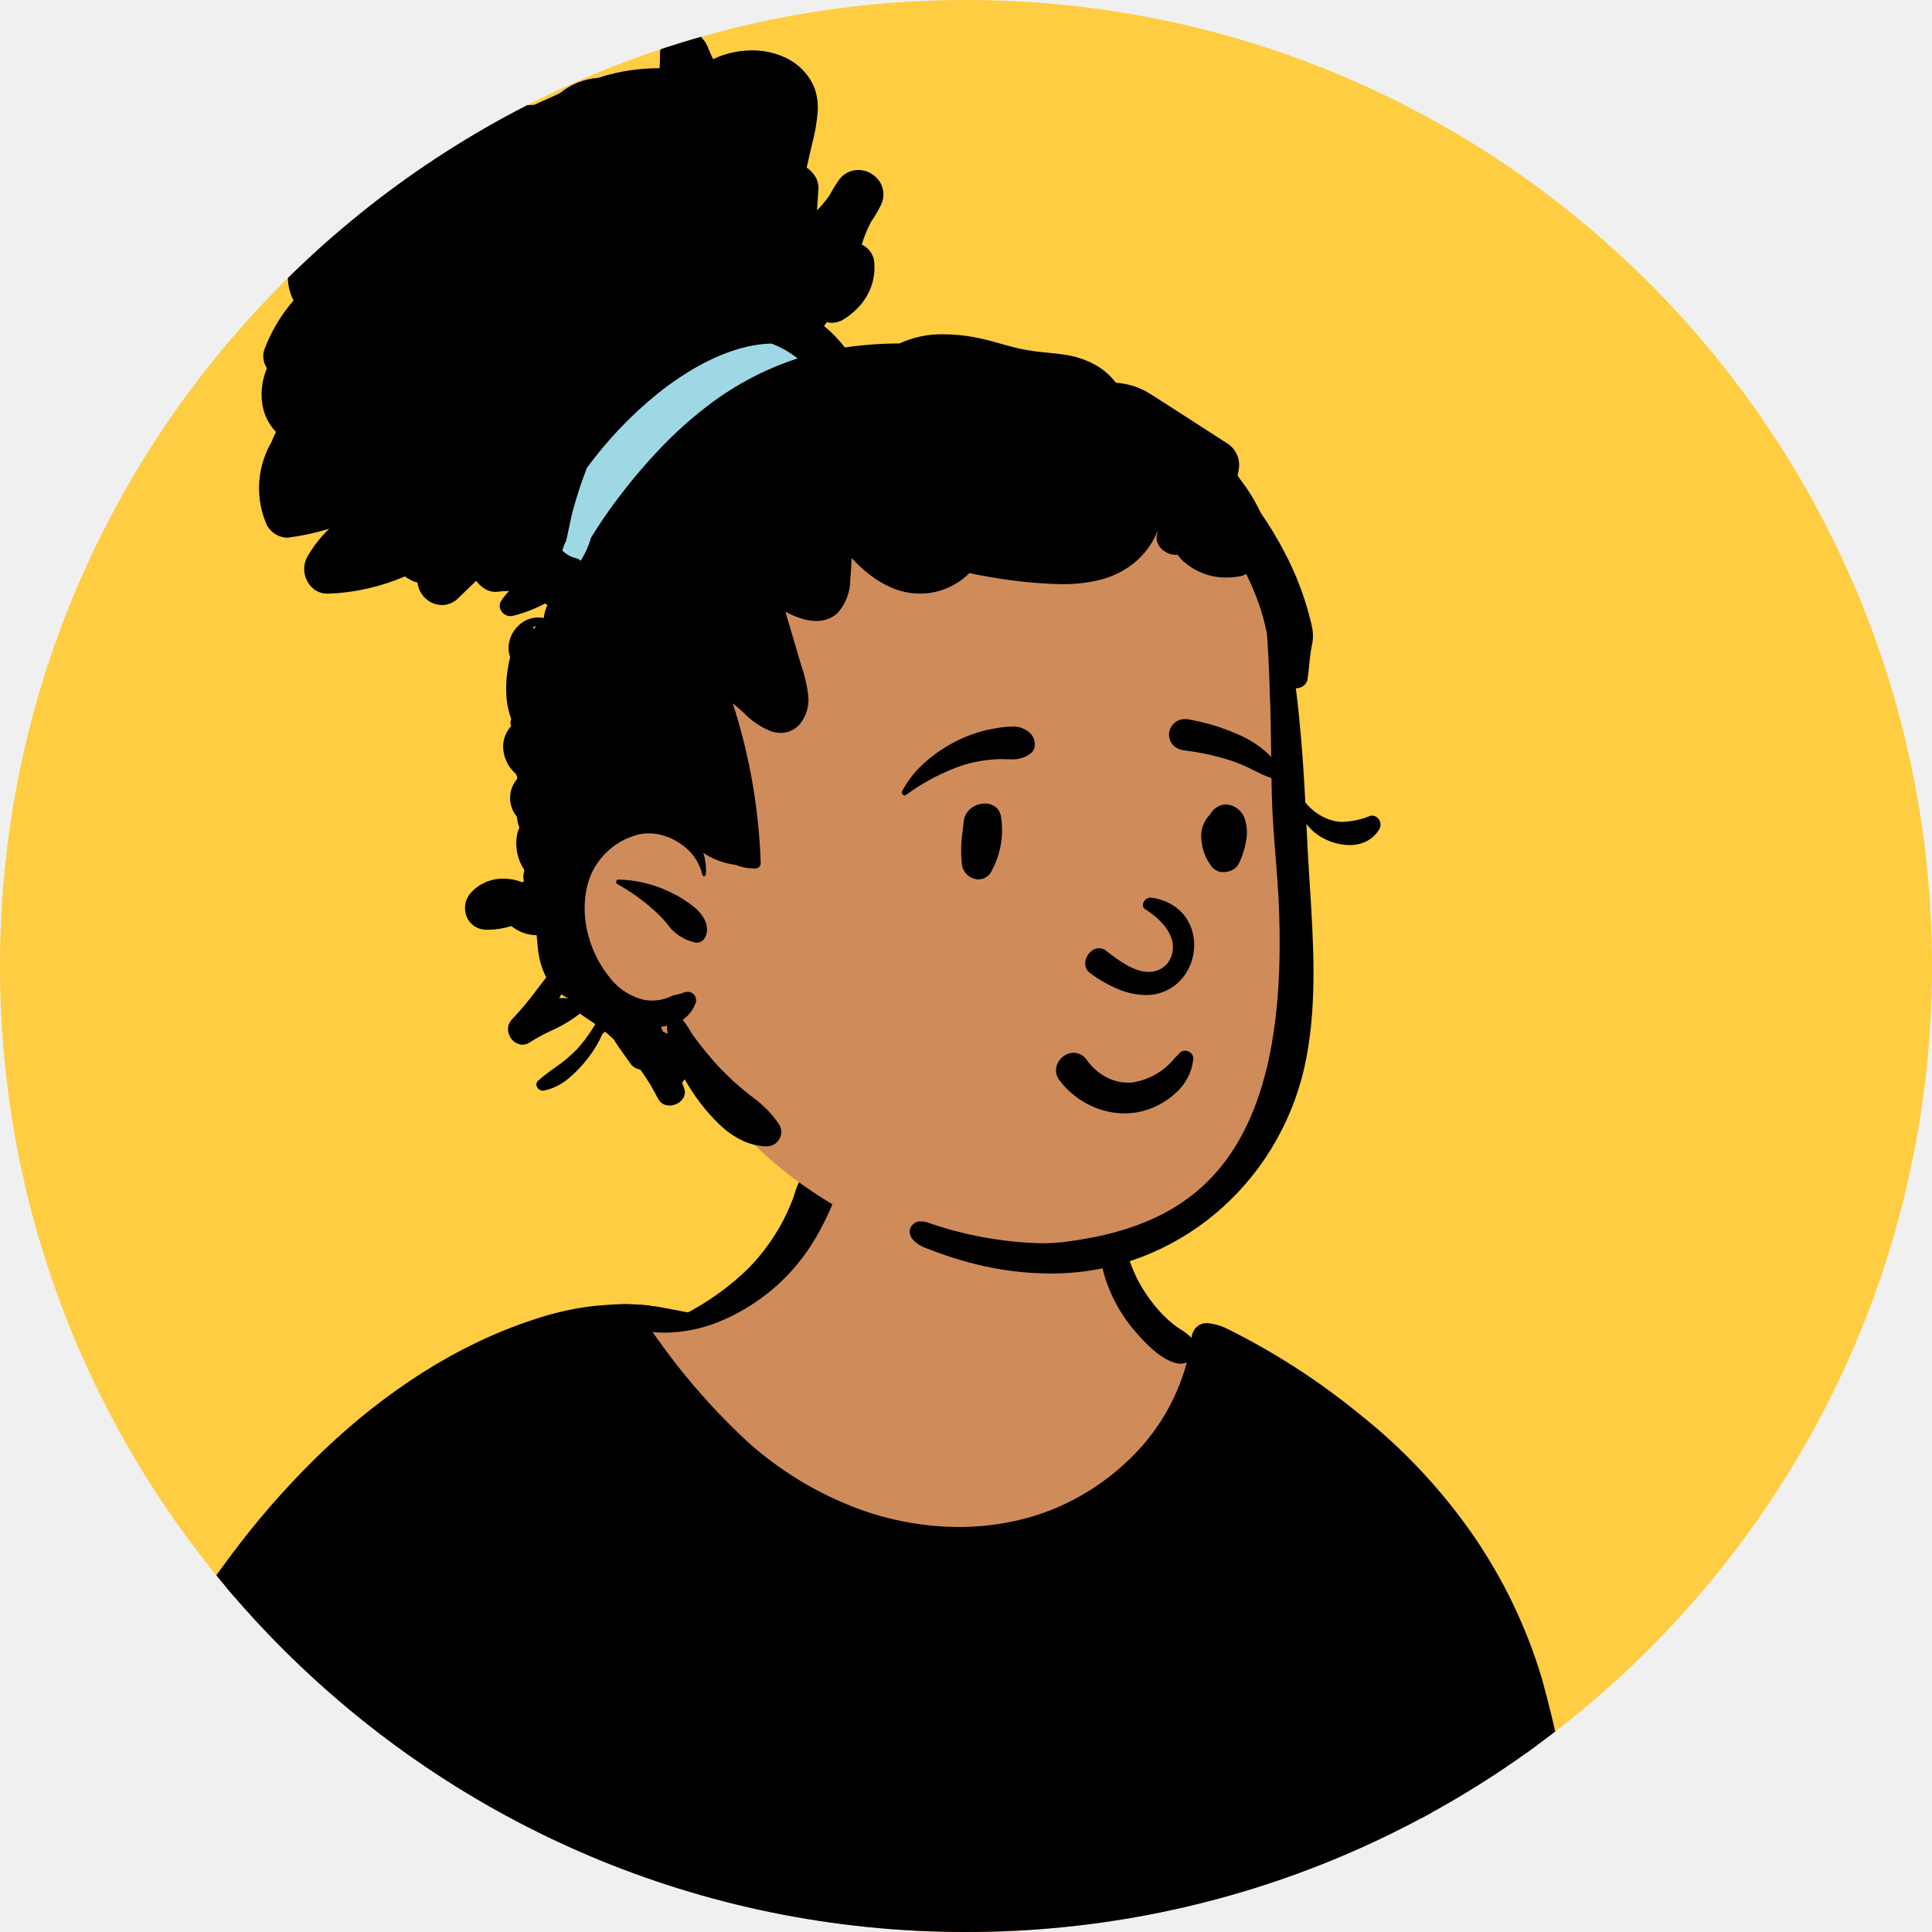
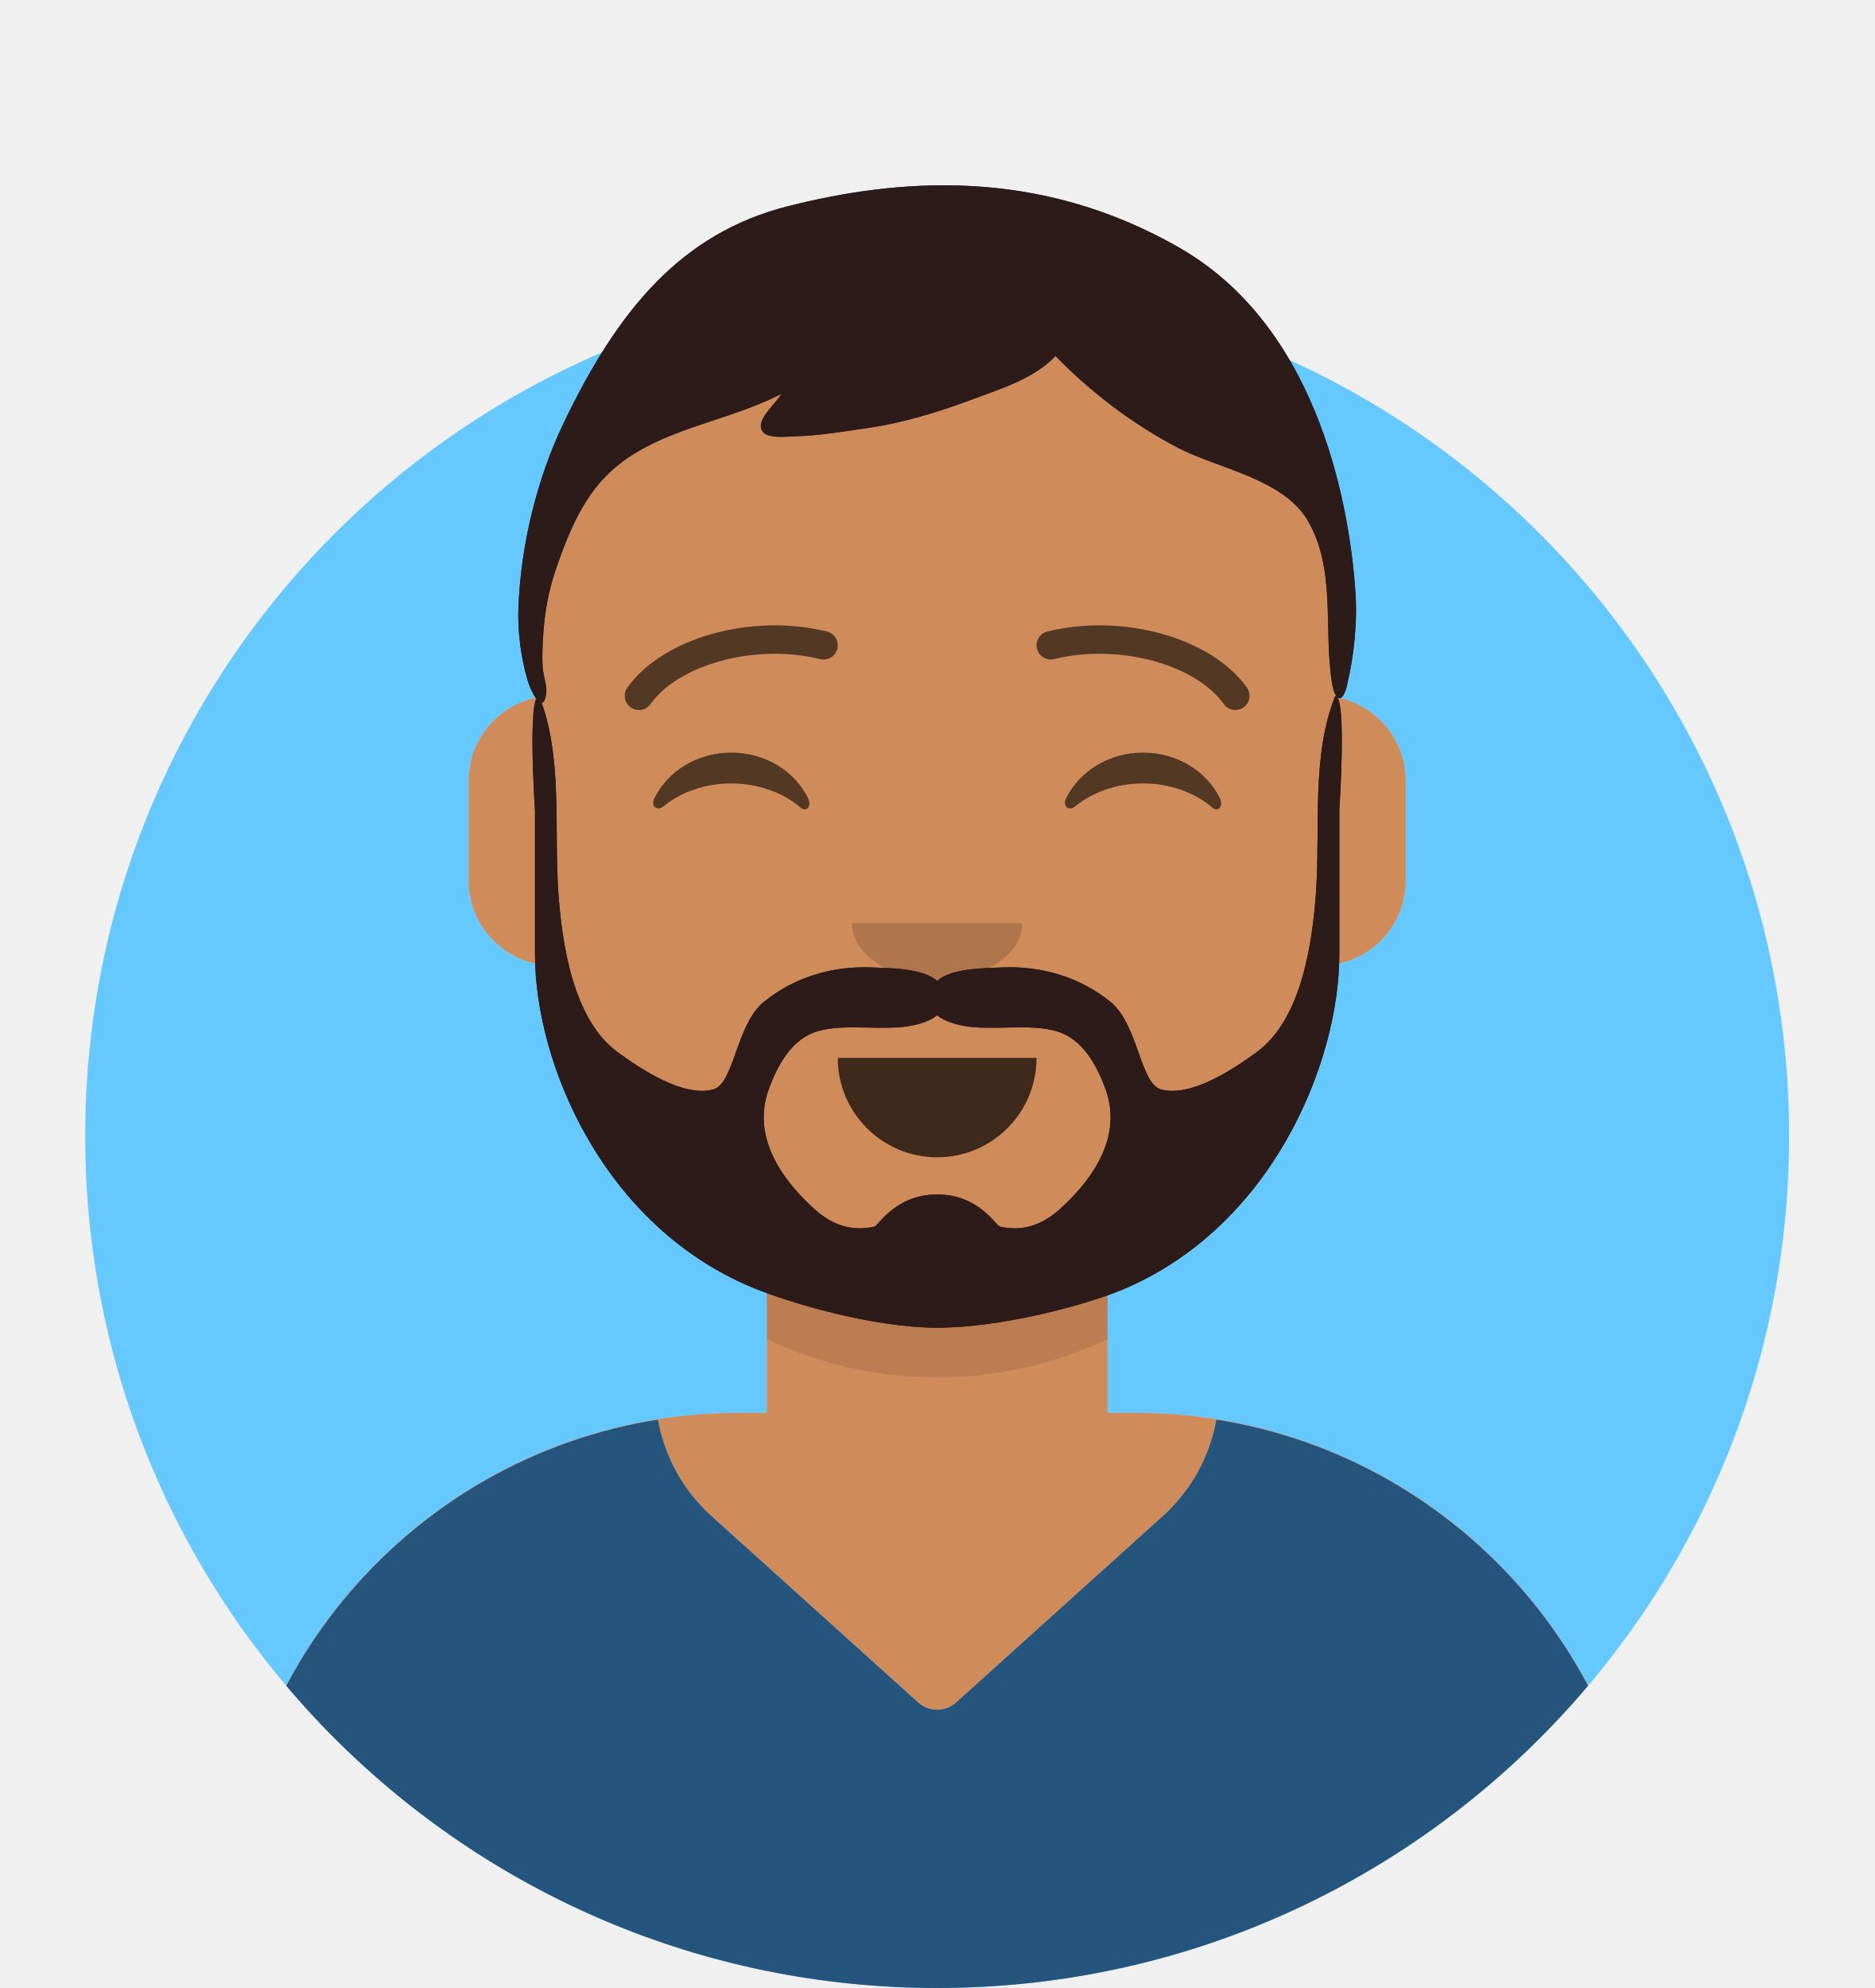
- <svg xmlns="http://www.w3.org/2000/svg" id="Hey..." width="179" height="179" viewBox="0 0 179 179">
+ <svg xmlns="http://www.w3.org/2000/svg" xmlns:xlink="http://www.w3.org/1999/xlink" width="264px" height="280px" viewBox="0 0 264 280" version="1.1">
  <defs>
-     <clipPath id="clip-path">
-       <circle id="thanks_" data-name="thanks!!!!" cx="89.5" cy="89.5" r="89.5" fill="#fdea6b" />
-     </clipPath>
+     <circle id="react-path-1" cx="120" cy="120" r="120" />
+     <path d="M12,160 C12,226.274 65.726,280 132,280 C198.274,280 252,226.274 252,160 L264,160 L264,-1.42108547e-14 L-3.19744231e-14,-1.42108547e-14 L-3.19744231e-14,160 L12,160 Z" id="react-path-2" />
+     <path d="M124,144.611 L124,163 L128,163 L128,163 C167.765,163 200,195.235 200,235 L200,244 L0,244 L0,235 C-4.86974701e-15,195.235 32.235,163 72,163 L72,163 L76,163 L76,144.611 C58.763,136.422 46.372,119.687 44.305,99.881 C38.48,99.058 34,94.052 34,88 L34,74 C34,68.054 38.325,63.118 44,62.166 L44,56 L44,56 C44,25.072 69.072,5.68137151e-15 100,0 L100,0 L100,0 C130.928,-5.68137151e-15 156,25.072 156,56 L156,62.166 C161.675,63.118 166,68.054 166,74 L166,88 C166,94.052 161.52,99.058 155.695,99.881 C153.628,119.687 141.237,136.422 124,144.611 Z" id="react-path-3" />
  </defs>
-   <path id="thanks_2" data-name="thanks!!!!" d="M89.5,0A89.5,89.5,0,1,1,0,89.5,89.5,89.5,0,0,1,89.5,0Z" fill="#fecd41" />
-   <g id="Hey...-2" data-name="Hey..." clip-path="url(#clip-path)">
-     <g id="thanks" transform="translate(3.709 21.286)">
-       <g id="BODY" transform="translate(0 81.333)">
-         <path id="_Skin" data-name="✋ Skin" d="M142.938,111.433q-1.155-6.5-2.117-13.041c-.3-2.069-.6-4.139-.869-6.213-.187-1.453-.472-3.115.52-4.191,1.4-1.515,2.662-2.811,2.833-4.981.161-2.041-.532-4.267-.964-6.248-.908-4.155-2.038-8.259-3.287-12.325-1.269-4.13-2.66-8.221-4.071-12.3A114.541,114.541,0,0,0,130.677,40.8a33.245,33.245,0,0,0-15.6-15.537c-1.7-.855-5.154-3.907-6.926-4.59-1.629-.628-1.623,1.206-3.226.515a6.406,6.406,0,0,1-3.192-2.523c-.779-1.34-2.732-3.213-3.03-4.772-.63-3.305.052-6.118-2.313-8.606A17.2,17.2,0,0,0,88.552.751C82.126-1.036,73.558.213,69.681,6.166c-1.852,2.843-2.5,6.28-5,8.6-2.182,2.026-1.693,3.411-4.519,4.455-.16.059-4.5-.868-4.658-.809-3.091-.66-6.046,1.187-8.881,2.258a62.238,62.238,0,0,0-12.035,6.146A76.166,76.166,0,0,0,15.05,45.589a91.807,91.807,0,0,0-12.64,24.3q-1.093,3.15-1.96,6.372a6.46,6.46,0,0,0-.275,3.677A4.739,4.739,0,0,0,2.053,82.3c1.139.818,3.424,1.35,3.379,3A28.662,28.662,0,0,1,4.765,89.1c-.247,1.473-.451,2.954-.654,4.434-.925,6.733-1.644,13.5-1.962,20.3a174.764,174.764,0,0,0-.108,20.193,2.581,2.581,0,0,0,.375,1.187.269.269,0,0,0,.033.5l.519.11a2.288,2.288,0,0,0,1.324.454c.35.011.7.027,1.049.045,3.687.768,7.373,1.494,11.108,2.044q6.81,1,13.661,1.656a188.185,188.185,0,0,0,28.1.118q14.076-.735,28.155-.361c9.4.244,18.8.652,28.2.819,10.506.186,21-.1,31.471-.933a2.153,2.153,0,0,0,2.042-2.676C146.381,128.458,144.458,119.992,142.938,111.433Z" transform="translate(1.338 0)" fill="#d08b5b" />
-         <path id="_Top" data-name="👕 Top" d="M46.626,2.4l.205-.079C49.6,1.238,52.491-.5,55.507.139c.107-.04,2.07.359,3.414.612L57.645,2.08l-2.252.432Q67.047,21.691,82.96,21.691T107.11,2.512l.749-.207a2.2,2.2,0,0,1,.3.092c1.772.683,5.23,3.735,6.926,4.59a33.245,33.245,0,0,1,15.6,15.537,109.863,109.863,0,0,1,4.174,10.951l.132.382c1.411,4.083,2.8,8.175,4.071,12.3,1.194,3.888,2.28,7.812,3.167,11.783l.12.542c.433,1.982,1.125,4.207.964,6.248a5.508,5.508,0,0,1-.556,2.036l-15.367,5.514,7.321,49.789q-10.059.43-20.137.242c-9.4-.167-18.8-.575-28.2-.819q-13.663-.354-27.3.317l-2.311.118a181.277,181.277,0,0,1-26.638-.192l-.606-.059h0V114.4L32.63,73.843,16.786,70.869,1.232,63.336A4.13,4.13,0,0,1,.176,61.665a6,6,0,0,1,.2-3.41l.072-.267q.866-3.22,1.96-6.372a91.807,91.807,0,0,1,12.64-24.3A76.166,76.166,0,0,1,34.591,8.544,62.238,62.238,0,0,1,46.626,2.4Z" transform="translate(1.338 18.273)" />
-         <path id="_Ink" data-name="🖍 Ink" d="M30.9,135.421a1.657,1.657,0,0,1-.194-.011,1.7,1.7,0,0,1-1.076-.571,1.737,1.737,0,0,1-.439-1.139c-.007-1.593.134-3.222.27-4.8v0c.057-.664.117-1.35.164-2.021.132-1.876.279-3.862.478-6.441.385-4.973.813-10.026,1.227-14.912v0c.238-2.808.484-5.712.72-8.576.2-2.435.432-5.081.729-8.327a45.7,45.7,0,0,1-12.548-2.3c-1.918-.613-3.881-1.343-6-2.232-1.792-.751-3.7-1.62-5.843-2.656-.106,2.4-.359,4.833-.6,7.186l-.038.363c-.81,7.8-1.414,14.686-1.847,21.04-.21,3.079-.387,6.366-.572,10.659-.075,1.74-.137,3.5-.184,5.242-.016.59-.03,1.178-.043,1.748L5.072,129a2.75,2.75,0,0,1-.821,2.245,1.9,1.9,0,0,1-1.23.482,1.744,1.744,0,0,1-1.191-.482,2.328,2.328,0,0,1-.722-1.334,7.038,7.038,0,0,1-.053-1.536h0c0-.13.01-.264.013-.4.023-.982.052-1.99.085-3,.066-1.983.151-4,.254-5.99.335-6.491,1-13.311,2.021-20.851l.367-2.672c.331-2.395.693-4.945,1.168-7.485a60.427,60.427,0,0,1,1.8-7.349c-.578-.287-1.178-.587-1.785-.893-.311-.157-.63-.313-.938-.465h0c-.739-.363-1.5-.737-2.222-1.15A3.275,3.275,0,0,1,.083,76.082a5.83,5.83,0,0,1,.279-2.793v0c.038-.145.074-.283.109-.421l.022-.09c.24-.985.511-2.02.806-3.077A101.63,101.63,0,0,1,5.557,57.535,99.536,99.536,0,0,1,18.508,35.26,77.132,77.132,0,0,1,26.3,26.594c1.432-1.36,2.914-2.645,4.4-3.82A56.911,56.911,0,0,1,35.454,19.4a48.662,48.662,0,0,1,4.982-2.769A43.493,43.493,0,0,1,45.724,14.5a27.225,27.225,0,0,1,5.312-1.232c.85-.095,1.765-.161,2.877-.209.108,0,.22-.007.334-.007a17.406,17.406,0,0,1,1.92.144h.007c.22.025.448.05.671.072a.092.092,0,0,1,.079.086.067.067,0,0,1-.058.072c-1.721.358-3.42.847-5.154,1.358L50.983,15c-1.806.533-3.74,1.133-5.646,1.907a50.566,50.566,0,0,0-10.467,5.875A71.859,71.859,0,0,0,18.727,39.224a96.69,96.69,0,0,0-11.06,20.27A100.307,100.307,0,0,0,3.746,71.238c-.25.939-.5,1.923-.732,2.923-.015.063-.041.147-.07.245-.1.335-.256.841-.13,1.07a1.514,1.514,0,0,0,.7.439c.1.041.188.079.257.115l.871.451c1.7.872,4.523,2.306,4.814,2.449l.443.217c6.19,3.026,14.413,6.527,23.129,6.75l.064-.694A65.118,65.118,0,0,1,34.972,73.79a.152.152,0,0,1,.147-.122.193.193,0,0,1,.187.167,50.743,50.743,0,0,1,.389,6.623c0,2.134-.089,4.269-.2,6.638-.247,5.4-.555,10.893-.853,16.2v0c-.134,2.387-.272,4.856-.4,7.284-.148,2.743-.33,5.53-.505,8.226v0c-.075,1.149-.152,2.337-.227,3.516-.064,1.016-.118,2.056-.17,3.062v0c-.149,2.892-.3,5.882-.722,8.763a1.359,1.359,0,0,1-.627.928A2.026,2.026,0,0,1,30.9,135.421Zm117.127-3.135a1.178,1.178,0,0,1-.484-.111l-.12-.056a2.2,2.2,0,0,1-1.4-1.343,7.27,7.27,0,0,1-.211-.989c-.026-.159-.054-.324-.085-.48-.185-.925-.361-1.854-.523-2.762-.328-1.842-.653-3.707-.965-5.543l-.293-1.731c-.967-5.732-1.953-11.844-2.446-18-.224-2.791-.464-5.6-.671-8.022l-.172-2.005c-.034-.4-.07-.807-.105-1.2v-.008c-.189-2.132-.384-4.338-.415-6.5l-.866.307-4.224,1.489c-.261.092-.537.207-.828.328a6.767,6.767,0,0,1-2.4.676,2.319,2.319,0,0,1-.28-.017,2.137,2.137,0,0,1-1.3-.555c.4,5.675.947,11.183,1.617,16.372.709,5.5,1.423,10.337,2.182,14.8.339,1.992.793,4.621,1.3,7.293.228,1.2.468,2.419.715,3.635.038.188.079.38.119.565.088.409.179.833.245,1.252a2.105,2.105,0,0,1-.474,1.7,1.2,1.2,0,0,1-.966.537.961.961,0,0,1-.517-.149,3.162,3.162,0,0,1-.808-.662,2.325,2.325,0,0,1-.443-.927c-.128-.495-.222-1.011-.313-1.511v-.005c-.04-.218-.081-.444-.124-.663-.26-1.315-.516-2.663-.763-4-.53-2.887-1-5.715-1.409-8.406-.731-4.862-1.349-9.876-1.835-14.9-.473-4.891-.835-9.93-1.076-14.976-.224-4.69-.311-9.534-.266-14.808.023-2.752.116-5.236.284-7.594.149-2.1.437-4.2.714-6.238l0-.019c.06-.437.121-.889.181-1.335a.076.076,0,0,1,.076-.069.067.067,0,0,1,.068.069c.066,1.175.149,2.37.23,3.526v0c.114,1.634.231,3.324.3,4.989s.12,3.349.166,4.983v0c.029,1.036.06,2.108.1,3.164.125,3.643.3,7.247.517,10.712a1.871,1.871,0,0,1,1.367-.622,1.668,1.668,0,0,1,.267.022,11.441,11.441,0,0,0,1.754-.583c.328-.129.638-.25.94-.351l3.2-1.065c1.592-.53,3.3-1.1,5.047-1.654a127.22,127.22,0,0,1-3.422-15.4l-.393-2.342c-.373-2.21-.786-4.575-1.277-6.9-.535-2.533-1.108-4.754-1.751-6.789A43.816,43.816,0,0,0,129.146,34.4a71.261,71.261,0,0,0-10.065-10.532c-1.813-1.6-3.732-3.135-5.587-4.62-1.328-1.062-2.7-2.161-4.026-3.276a1.828,1.828,0,0,1,.011.586,20.77,20.77,0,0,1-2.327,7.027,23.244,23.244,0,0,1-2.025,3.127A23.678,23.678,0,0,1,94.5,34.531a26,26,0,0,1-4.59,1.238,27.77,27.77,0,0,1-4.758.408,29.124,29.124,0,0,1-4.869-.413,29.667,29.667,0,0,1-4.764-1.225,32.314,32.314,0,0,1-6.439-3.089A33.153,33.153,0,0,1,63.413,27a30.8,30.8,0,0,1-4.518-5.574,26.977,26.977,0,0,1-2.986-6.464.12.12,0,0,1,.014-.11.138.138,0,0,1,.112-.052.146.146,0,0,1,.119.059l.406.553.06.081a.2.2,0,0,1,.137-.215,24.486,24.486,0,0,0,8.889-5.544,19.027,19.027,0,0,0,3.046-4.111A16.331,16.331,0,0,0,69.719,3.4l.071-.2c.039-.109.078-.221.112-.321A6.413,6.413,0,0,1,71.127.494,1.531,1.531,0,0,1,72.274,0a1.952,1.952,0,0,1,1.539.788,1.5,1.5,0,0,1,.209,1.386,24.346,24.346,0,0,1-2.584,5.443A19.127,19.127,0,0,1,69.619,10,17.412,17.412,0,0,1,67.4,12.069,18.5,18.5,0,0,1,62.908,14.7a13.575,13.575,0,0,1-5.047,1.008c-.349,0-.7-.015-1.051-.044a.232.232,0,0,1-.079-.021l.337.456a61.524,61.524,0,0,0,8.8,10.008,33.207,33.207,0,0,0,4.273,3.145,31.478,31.478,0,0,0,4.714,2.4,27.221,27.221,0,0,0,10.253,2.065,24.334,24.334,0,0,0,5.965-.738,21.546,21.546,0,0,0,5.105-2.022,22.085,22.085,0,0,0,4.454-3.235,19.419,19.419,0,0,0,5.619-9.256,1.4,1.4,0,0,1-.577.121,1.624,1.624,0,0,1-.343-.038c-1.464-.317-2.912-1.844-3.874-2.966a14.021,14.021,0,0,1-2.414-3.947,12.718,12.718,0,0,1-.929-4.381,9.547,9.547,0,0,1,.2-2.243A7.34,7.34,0,0,1,99.1,2.934a.3.3,0,0,1,.268-.168.385.385,0,0,1,.367.339l.056.486a19.593,19.593,0,0,0,1.782,6.983,14.3,14.3,0,0,0,2.053,3.044,11.968,11.968,0,0,0,1.426,1.354c.2.157.417.3.629.438a5.438,5.438,0,0,1,.924.7l.082.087,0-.016a1.581,1.581,0,0,1,.5-1.028,1.352,1.352,0,0,1,.895-.329h.058a5.136,5.136,0,0,1,1.681.441l.027.013a64.871,64.871,0,0,1,12.435,8.006,52.349,52.349,0,0,1,10.354,10.99,47.145,47.145,0,0,1,6.535,13.573,122.036,122.036,0,0,1,2.917,13.665l.009.052.179,1.028.531,3.032A60.891,60.891,0,0,0,146.325,79.1a1.977,1.977,0,0,1,.067,1.578,1.862,1.862,0,0,1-1.113.985c-1.254.47-2.63.972-4.333,1.579.512,2.193.885,4.467,1.246,6.667v.007c.138.844.282,1.717.43,2.568.637,3.656,1.367,7.359,2.073,10.941v.007c.548,2.78,1.114,5.654,1.634,8.488.306,1.669.6,3.368.888,5.011.282,1.623.574,3.3.876,4.95.179.979.371,2,.54,2.9l.015.082c.112.593.227,1.207.339,1.809.106.568.206,1.145.3,1.7.047.272.1.581.155.884l.026.143.02.1a2.781,2.781,0,0,1,.051,1.275,2.73,2.73,0,0,1-.8,1.14l0,0-.112.114A.833.833,0,0,1,148.023,132.286Z" transform="translate(0 5.143)" />
-       </g>
-       <g id="HEAD" transform="translate(39.351)">
-         <path id="_Skin-2" data-name="✋ Skin" d="M68.718,39.824c-.453-5.856.249-11.994-2.011-17.56C62.768,13.029,51.72,9.95,43.156,6.434c-3.431-1.013-14.977-1.155-18.994-2.5C15.069.9,12.9-2.712,5.672,3.066A7.848,7.848,0,0,0,3.133,6.591l.023.006a1.953,1.953,0,0,0,.37,1.686A11.772,11.772,0,0,0,.689,20.54C5.934,31.623,5.687,37.616,4,49.532,1.79,60.656,6.834,64.719,15.186,70.772a2.049,2.049,0,0,0,.033,2.116C24.877,86.449,43.087,92.924,58.69,86.041c6.333-2.817,9.161-9.556,10.774-15.638a43.48,43.48,0,0,0,.927-20.921A86.571,86.571,0,0,1,68.718,39.824Z" transform="translate(7.053 6.606)" fill="#d08b5b" />
-         <path id="bandana" d="M0,23.212l5.743,3.823L26.3,5.38,19.458,0S7.048,9.165,4.607,11.584,0,23.212,0,23.212Z" transform="translate(6.596 6.606)" fill="#9fd8e5" />
-         <path id="_Ink-2" data-name="🖍 Ink" d="M73.3,115.181a28.862,28.862,0,0,1-6.881-.861,35.347,35.347,0,0,1-4.675-1.516,2.791,2.791,0,0,1-1.2-.817,1.1,1.1,0,0,1-.248-.869,1.016,1.016,0,0,1,1.071-.764,1.81,1.81,0,0,1,.572.1,34.664,34.664,0,0,0,10.483,1.925,18.8,18.8,0,0,0,2.422-.15c6.667-.871,11.234-3.115,14.374-7.062,4-5.029,5.725-12.87,5.275-23.972-.064-1.574-.191-3.175-.314-4.723-.143-1.8-.291-3.661-.34-5.491-.035-1.336-.051-2.693-.067-4.005-.023-1.96-.047-3.986-.135-5.978L93.6,59.861c-.058-1.339-.118-2.652-.218-3.985-.037-.157-.072-.317-.106-.472-.078-.353-.158-.718-.26-1.069a22.973,22.973,0,0,0-1.565-3.983,1.106,1.106,0,0,1-.477.217A7.688,7.688,0,0,1,89.6,50.7a5.828,5.828,0,0,1-2.417-.508,5.953,5.953,0,0,1-1.556-1.008,2.372,2.372,0,0,1-.494-.585h-.045A1.97,1.97,0,0,1,83.57,48a1.625,1.625,0,0,1-.387-.738,1.329,1.329,0,0,1,.057-.722l.018-.047-.042-.015A7.331,7.331,0,0,1,80.609,49.7a8.324,8.324,0,0,1-2.869,1.254,14.246,14.246,0,0,1-3.129.359l-.312,0a43.388,43.388,0,0,1-6.691-.684c-.721-.114-1.271-.222-1.782-.35l-.027.028c-.014.015-.029.031-.044.044a6.648,6.648,0,0,1-2.112,1.372,6.374,6.374,0,0,1-2.4.465,6.694,6.694,0,0,1-2.659-.557A9.431,9.431,0,0,1,56.6,50.455,13.734,13.734,0,0,1,54.9,48.889c-.016.635-.048,1.217-.1,1.777l-.021.234a4.65,4.65,0,0,1-1.138,3.05,2.8,2.8,0,0,1-2.006.775,4.807,4.807,0,0,1-1.44-.244,8.068,8.068,0,0,1-1.385-.6c0,.04,0,.083,0,.124.385,1.308.779,2.64,1.16,3.928l.008.027.089.3.09.3.093.307v0a13.585,13.585,0,0,1,.637,2.761,3.576,3.576,0,0,1-.822,2.7,2.287,2.287,0,0,1-1.724.764,3,3,0,0,1-.863-.135A7.175,7.175,0,0,1,44.9,63.227l0,0c-.151-.136-.293-.265-.438-.392l-.57-.492a53.991,53.991,0,0,1,2.59,14.821.494.494,0,0,1-.488.488c-.052,0-.105,0-.158,0a4.7,4.7,0,0,1-1.71-.34.985.985,0,0,1-.1-.01,7.061,7.061,0,0,1-2.859-1.08,5.3,5.3,0,0,1,.232,1.99.179.179,0,0,1-.179.157.134.134,0,0,1-.137-.115,4.68,4.68,0,0,0-1.82-2.738,5.611,5.611,0,0,0-1.505-.818,4.915,4.915,0,0,0-1.657-.3,4.194,4.194,0,0,0-.78.072A6.518,6.518,0,0,0,30.3,79.784a9.4,9.4,0,0,0,.266,4.265,10.3,10.3,0,0,0,1.995,3.794,5.518,5.518,0,0,0,3.208,2,4.216,4.216,0,0,0,.655.051,4.008,4.008,0,0,0,1.123-.158,5.966,5.966,0,0,0,.582-.218l.123-.051a3.261,3.261,0,0,1,.511-.143,2.83,2.83,0,0,0,.545-.16.932.932,0,0,1,.383-.085.786.786,0,0,1,.705,1.172,3.131,3.131,0,0,1-1.14,1.423,9.994,9.994,0,0,1,.754,1.118c.092.152.165.272.212.335a33.673,33.673,0,0,0,2.333,2.853,24.334,24.334,0,0,0,2.783,2.554l.416.328a9.8,9.8,0,0,1,2.455,2.538,1.272,1.272,0,0,1,.009,1.3,1.322,1.322,0,0,1-1.141.7h-.017a5.531,5.531,0,0,1-2.175-.489,7.786,7.786,0,0,1-1.875-1.211,17.376,17.376,0,0,1-2.925-3.454c-.222-.331-.439-.691-.644-1.07a2.288,2.288,0,0,1-.242.324l.177.476a1.066,1.066,0,0,1-.117,1.023,1.416,1.416,0,0,1-.536.452,1.567,1.567,0,0,1-.694.167,1.227,1.227,0,0,1-.6-.149,1.111,1.111,0,0,1-.452-.482,19.969,19.969,0,0,0-1.651-2.7,1.4,1.4,0,0,1-.919-.558c-.162-.235-.334-.475-.5-.708-.352-.492-.717-1-1.038-1.525-.247-.235-.512-.472-.81-.724l-.041.036,0,0c-.065.057-.133.116-.2.177a10.1,10.1,0,0,1-1.308,2.192l-.114.145a11.133,11.133,0,0,1-1.76,1.819,5.183,5.183,0,0,1-2.228,1.092.558.558,0,0,1-.1.01.639.639,0,0,1-.577-.4.47.47,0,0,1,.142-.537,18.176,18.176,0,0,1,1.519-1.183,13.182,13.182,0,0,0,2.049-1.705,12.828,12.828,0,0,0,1.414-1.848l.094-.152c.062-.1.13-.21.212-.339-.48-.326-.965-.659-1.435-.981a12.307,12.307,0,0,1-2.645,1.58,18.49,18.49,0,0,0-1.844.99l-.145.095a1.228,1.228,0,0,1-.688.222,1.384,1.384,0,0,1-1.218-.895,1.3,1.3,0,0,1,.257-1.463,28.779,28.779,0,0,0,2.353-2.823h0c.265-.348.54-.707.814-1.053a7.594,7.594,0,0,1-.8-3.015c-.035-.309-.062-.625-.087-.9h-.048a3.679,3.679,0,0,1-2.064-.678l-.238-.17a7.209,7.209,0,0,1-2.161.343l-.175,0a2.02,2.02,0,0,1-1.109-.35,1.938,1.938,0,0,1-.67-.817,2.087,2.087,0,0,1-.153-1.135,2.178,2.178,0,0,1,.516-1.119A4,4,0,0,1,22.668,78.6a4.62,4.62,0,0,1,1.719.331c.05-.026.1-.055.156-.084a1.844,1.844,0,0,1,.027-.948l-.025-.17a4.4,4.4,0,0,1-.67-1.805,4.167,4.167,0,0,1,.064-1.535,2.6,2.6,0,0,1,.119-.348c.022-.057.045-.115.066-.174a3.367,3.367,0,0,1-.23-1.008c-.033-.04-.072-.086-.107-.136a2.724,2.724,0,0,1-.52-1.758,2.766,2.766,0,0,1,.642-1.6c0-.06.009-.118.016-.172-.043-.1-.084-.2-.122-.3a3.4,3.4,0,0,1-1.179-2.748,2.86,2.86,0,0,1,.734-1.679.951.951,0,0,1,.008-.666,7.955,7.955,0,0,1-.468-2.786,12.424,12.424,0,0,1,.368-2.939,2.591,2.591,0,0,1-.145-.949,2.91,2.91,0,0,1,.84-1.9,2.651,2.651,0,0,1,1.892-.831h.028a2.5,2.5,0,0,1,.5.058l0-.034a3.843,3.843,0,0,1,.347-1.182.75.75,0,0,1-.232-.133,13.1,13.1,0,0,1-2.979,1.146.905.905,0,0,1-.219.027,1.048,1.048,0,0,1-.895-.547.834.834,0,0,1,.038-.879,6.42,6.42,0,0,1,.728-.908,9.363,9.363,0,0,0-1.138.077,1.34,1.34,0,0,1-.172.011,1.863,1.863,0,0,1-.955-.3,2.65,2.65,0,0,1-.781-.733c-.557.541-1.122,1.087-1.669,1.615l0,0a2.141,2.141,0,0,1-1.506.636,2.24,2.24,0,0,1-1.485-.581,2.4,2.4,0,0,1-.783-1.5,3.181,3.181,0,0,1-1.159-.575,19.764,19.764,0,0,1-7.083,1.6l-.09,0A2.017,2.017,0,0,1,5.265,51.9a2.255,2.255,0,0,1-.748-.781,2.353,2.353,0,0,1-.046-2.338,11.438,11.438,0,0,1,2.03-2.6A23.828,23.828,0,0,1,2.711,47a1.175,1.175,0,0,1-.155.01A2.223,2.223,0,0,1,.742,45.872,8.453,8.453,0,0,1,1,38.428c.038-.077.081-.151.122-.224h0l.03-.053c.129-.322.27-.638.418-.941A4.809,4.809,0,0,1,.274,34.4a6.221,6.221,0,0,1,.46-3.095A1.982,1.982,0,0,1,.5,29.56a14.917,14.917,0,0,1,2.7-4.528,4.62,4.62,0,0,1-.524-2.217,5.636,5.636,0,0,1,.232-1.553,5.778,5.778,0,0,1,1.624-2.638A7.865,7.865,0,0,1,7.766,16.91a9.191,9.191,0,0,1,1.868-2.322l0,0c.028-.061.056-.123.087-.184a6.558,6.558,0,0,1,2.337-2.511,7.246,7.246,0,0,1,1.514-.716A8.1,8.1,0,0,1,15.22,10.8a2.393,2.393,0,0,1,.467-1.179,2.07,2.07,0,0,1,1.024-.741,6.979,6.979,0,0,1,1.039-2.071A2.543,2.543,0,0,1,19.763,5.69a2.215,2.215,0,0,1,1.1.3,13.692,13.692,0,0,1,1.807,1.23A2.486,2.486,0,0,1,23.545,7L23.628,7l1.879-.1c.5-.221,1.005-.452,1.5-.676l.865-.394a6.319,6.319,0,0,1,1.576-.958A6.424,6.424,0,0,1,31.432,4.4a17.082,17.082,0,0,1,1.647-.455,18.208,18.208,0,0,1,3.875-.433h.158c.028-.357.041-.716.039-1.066l0-.18A2.115,2.115,0,0,1,37.718.774,2.4,2.4,0,0,1,39.123.026,2.339,2.339,0,0,1,39.469,0a2.05,2.05,0,0,1,1.3.455A2.815,2.815,0,0,1,41.6,1.6l.022.055c.13.334.276.668.448,1.021a7.94,7.94,0,0,1,1.734-.608,8.382,8.382,0,0,1,1.855-.209,7.269,7.269,0,0,1,3.051.642,5.435,5.435,0,0,1,2.336,2.018,4.434,4.434,0,0,1,.6,1.443,5.824,5.824,0,0,1,.121,1.515,16.348,16.348,0,0,1-.53,3.075c-.057.237-.115.482-.169.721l-.328,1.453a2.487,2.487,0,0,1,.791.807,1.956,1.956,0,0,1,.3,1.065l0,.058-.133,2.027a10.543,10.543,0,0,0,1.155-1.392c.243-.445.5-.875.772-1.28a2.244,2.244,0,0,1,1.89-1.077,2.416,2.416,0,0,1,2.021,1.134,2.22,2.22,0,0,1,.023,2.241,13.713,13.713,0,0,1-.858,1.444,12.826,12.826,0,0,0-.86,2.1,2,2,0,0,1,1.174,1.815A5.221,5.221,0,0,1,56.32,24.6a5.806,5.806,0,0,1-.914,1.193,6.807,6.807,0,0,1-1.22.971,2.061,2.061,0,0,1-1.106.333,1.96,1.96,0,0,1-.473-.058c-.081.109-.173.233-.259.356a11.5,11.5,0,0,1,1.929,1.99,34.9,34.9,0,0,1,5.063-.373,9.278,9.278,0,0,1,4.1-.851,15.911,15.911,0,0,1,2.659.24,26.584,26.584,0,0,1,2.668.647h0c.5.141,1.023.286,1.54.411a19.973,19.973,0,0,0,2.69.4c.59.06,1.2.121,1.8.219a8.074,8.074,0,0,1,2.614.879,6.147,6.147,0,0,1,1.978,1.693,6.822,6.822,0,0,1,3.349,1.139c1.5.954,3.014,1.933,4.481,2.879l.008.005c.808.522,1.644,1.061,2.469,1.592a2.367,2.367,0,0,1,1.06,2.506l-.011.065-.078.423.183.26.16.225a15.687,15.687,0,0,1,1.782,2.931,33.984,33.984,0,0,1,2.3,3.832,27.862,27.862,0,0,1,2.186,5.6c.119.457.254.974.339,1.482a3.879,3.879,0,0,1-.082,1.45h0c-.029.153-.059.311-.083.476-.06.409-.1.828-.144,1.234-.045.444-.092.9-.161,1.351a.959.959,0,0,1-.384.64,1.252,1.252,0,0,1-.7.225c.19,1.444.326,2.885.459,4.356.2,2.244.329,4.5.419,6.217a4.936,4.936,0,0,0,2.533,1.68,3.675,3.675,0,0,0,.949.12,7.492,7.492,0,0,0,2.48-.537.706.706,0,0,1,.24-.043.755.755,0,0,1,.644.405.822.822,0,0,1,.024.819,2.892,2.892,0,0,1-1.21,1.155,3.456,3.456,0,0,1-1.57.348,5.178,5.178,0,0,1-2.182-.511,4.658,4.658,0,0,1-1.807-1.453c.027.571.057,1.152.085,1.714v.007l0,.086.028.547c.057,1.062.126,2.15.194,3.2.169,2.654.344,5.4.349,8.1,0,1.454-.043,2.773-.14,4.033a35.932,35.932,0,0,1-.519,3.987,25.024,25.024,0,0,1-2.793,7.646,24.645,24.645,0,0,1-4.948,6.19,23.908,23.908,0,0,1-6.636,4.258,23.394,23.394,0,0,1-7.857,1.849C74.316,115.166,73.808,115.181,73.3,115.181Zm-35.5-22.954h0c-.192.041-.382.073-.564.1l.008.018c.053.131.108.267.162.4.157.088.312.17.461.244a3.91,3.91,0,0,1-.067-.762Zm-9.659-2.574a4.277,4.277,0,0,1,.484.028v-.028l-.015-.005a.688.688,0,0,1-.086-.033,4.225,4.225,0,0,1-.517-.295l-.127.233-.054.1-.007.012C27.933,89.656,28.041,89.652,28.147,89.652ZM25.658,55.215c-.193.006-.262.1-.261.157a.047.047,0,0,0,.047.051c.021,0,.078-.013.152-.13A.583.583,0,0,1,25.658,55.215ZM47.471,29.02c-4.031.106-7.96,2.582-10.546,4.641a37.028,37.028,0,0,0-6.555,6.893A39.741,39.741,0,0,0,29.1,44.421c-.151.553-.267,1.119-.379,1.666v0c-.063.305-.128.621-.2.931l-.061.266a4.184,4.184,0,0,0-.352.918,2.712,2.712,0,0,0,1.295.716.8.8,0,0,1,.4.23,8.388,8.388,0,0,0,.952-2.115L30.763,47a43.766,43.766,0,0,1,2.5-3.651,52.281,52.281,0,0,1,3.925-4.63,37.671,37.671,0,0,1,4.524-4.041,27.764,27.764,0,0,1,8.187-4.28A8.949,8.949,0,0,0,47.471,29.02ZM40.555,84.535l-.061,0a4.335,4.335,0,0,1-2.752-1.845c-.277-.31-.539-.6-.818-.862a18.34,18.34,0,0,0-3.73-2.731.21.21,0,0,1-.1-.239.213.213,0,0,1,.19-.176h.023a11.577,11.577,0,0,1,4.649,1.094l.132.064a10.837,10.837,0,0,1,2.283,1.432,3.834,3.834,0,0,1,.863,1.029,2.091,2.091,0,0,1,.262,1.234,1.29,1.29,0,0,1-.285.684A.848.848,0,0,1,40.555,84.535Z" transform="translate(-19.062 -18.476)" />
-       </g>
-       <g id="FACE" transform="translate(69.723 35.429)">
-         <path id="_Ink-3" data-name="🖍 Ink" d="M20.637,36.535a7.3,7.3,0,0,1-2.76-.549,7.8,7.8,0,0,1-1.8-1.032,7.661,7.661,0,0,1-1.466-1.475A1.507,1.507,0,0,1,14.3,32.31a1.685,1.685,0,0,1,.658-1.057,1.624,1.624,0,0,1,.965-.335,1.4,1.4,0,0,1,.215.017,1.49,1.49,0,0,1,1,.658l.059.081a5.145,5.145,0,0,0,1.886,1.578,4.293,4.293,0,0,0,1.871.435,4.158,4.158,0,0,0,.464-.026,6.223,6.223,0,0,0,3.8-2.175c.125-.127.257-.265.429-.447a.679.679,0,0,1,.356-.273.731.731,0,0,1,.232-.037.787.787,0,0,1,.259.044.778.778,0,0,1,.386.292.716.716,0,0,1,.122.472A4.857,4.857,0,0,1,25.39,34.63a7.09,7.09,0,0,1-1.67,1.161,6.969,6.969,0,0,1-1.854.634A6.847,6.847,0,0,1,20.637,36.535Zm1.942-10.968h0a6.685,6.685,0,0,1-2.378-.478,12.019,12.019,0,0,1-2.8-1.582,1.071,1.071,0,0,1-.39-.619,1.279,1.279,0,0,1,.055-.695,1.581,1.581,0,0,1,.471-.679,1.148,1.148,0,0,1,.734-.285,1.043,1.043,0,0,1,.568.174l.189.145,0,0c.972.749,2.44,1.881,3.849,1.881a2.3,2.3,0,0,0,1.712-.757,2.519,2.519,0,0,0,.48-2.033c-.325-1.58-2.048-2.732-2.569-3.048a.477.477,0,0,1-.13-.55.713.713,0,0,1,.7-.493.976.976,0,0,1,.164.014,5.2,5.2,0,0,1,1.824.657,4.134,4.134,0,0,1,1.227,1.128,4.472,4.472,0,0,1,.783,2.994,4.775,4.775,0,0,1-1.305,2.922A4.328,4.328,0,0,1,22.579,25.567ZM7.106,14.857a1.591,1.591,0,0,1-1.543-1.412,11.415,11.415,0,0,1,.061-2.981c.036-.29.073-.589.1-.912A1.783,1.783,0,0,1,6.4,8.276a2.093,2.093,0,0,1,1.285-.45,1.587,1.587,0,0,1,.972.3,1.436,1.436,0,0,1,.537.953,7.977,7.977,0,0,1-.837,4.929A1.383,1.383,0,0,1,7.106,14.857Zm22.712-.676a1.366,1.366,0,0,1-1.069-.457,4.585,4.585,0,0,1-.986-2.436,2.816,2.816,0,0,1,.772-2.422,1.6,1.6,0,0,1,.124-.188A1.749,1.749,0,0,1,30,7.907a1.461,1.461,0,0,1,.408.06A1.965,1.965,0,0,1,31.725,9.11a4.031,4.031,0,0,1,.163,2.211,7.385,7.385,0,0,1-.672,2.086,1.356,1.356,0,0,1-.581.572A1.765,1.765,0,0,1,29.818,14.181ZM.251,7.078a.248.248,0,0,1-.207-.126.275.275,0,0,1-.017-.271A9.4,9.4,0,0,1,2.141,4.014,13.064,13.064,0,0,1,4.969,2.088,12.183,12.183,0,0,1,8.326.92L8.685.857A8.761,8.761,0,0,1,10.15.7a2.268,2.268,0,0,1,1.808.672,1.529,1.529,0,0,1,.363,1.088,1,1,0,0,1-.363.711,2.791,2.791,0,0,1-1.909.559c-.15,0-.306,0-.457-.008H9.587c-.145,0-.309-.008-.471-.008s-.284,0-.409.011a12.945,12.945,0,0,0-2.842.483A19.333,19.333,0,0,0,.383,7.035.236.236,0,0,1,.251,7.078ZM34.833,5.636h0L34.681,5.6a8.569,8.569,0,0,1-1.658-.645l-.538-.265a14.979,14.979,0,0,0-1.923-.817,22.748,22.748,0,0,0-4.38-.965,1.793,1.793,0,0,1-.879-.333,1.313,1.313,0,0,1-.492-.746A1.332,1.332,0,0,1,24.963.709a1.428,1.428,0,0,1,.694-.6A1.564,1.564,0,0,1,26.248,0a1.746,1.746,0,0,1,.341.034l.274.056a19.643,19.643,0,0,1,4.731,1.532,9.568,9.568,0,0,1,2.081,1.364,6.058,6.058,0,0,1,1.471,1.9c.051.4,0,.494-.05.56l-.015.019-.013.018a.38.38,0,0,1-.235.156Z" transform="translate(10.124 9.905)" />
+   <g id="Avataaar" stroke="none" stroke-width="1" fill="none" fill-rule="evenodd">
+     <g transform="translate(-825, -1100)" id="Avataaar/Circle">
+       <g transform="translate(825, 1100)">
+         <g id="Circle" stroke-width="1" fill-rule="evenodd" transform="translate(12, 40)">
+           <mask id="react-mask-4" fill="white">
+             <use xlink:href="#react-path-1" />
+           </mask>
+           <use id="Circle-Background" fill="#E6E6E6" xlink:href="#react-path-1" />
+           <g id="Color/Palette/Blue-01" mask="url(#react-mask-4)" fill="#65C9FF">
+             <rect id="🖍Color" x="0" y="0" width="240" height="240" />
+           </g>
+         </g>
+         <mask id="react-mask-5" fill="white">
+           <use xlink:href="#react-path-2" />
+         </mask>
+         <g id="Mask" />
+         <g id="Avataaar" stroke-width="1" fill-rule="evenodd" mask="url(#react-mask-5)">
+           <g id="Body" transform="translate(32, 36)">
+             <mask id="react-mask-6" fill="white">
+               <use xlink:href="#react-path-3" />
+             </mask>
+             <use fill="#D0C6AC" xlink:href="#react-path-3" />
+             <g id="Skin/👶🏽-03-Brown" mask="url(#react-mask-6)" fill="#D08B5B">
+               <g transform="translate(0, 0)" id="Color">
+                 <rect x="0" y="0" width="264" height="280" />
+               </g>
+             </g>
+             <path d="M156,79 L156,102 C156,132.928 130.928,158 100,158 C69.072,158 44,132.928 44,102 L44,79 L44,94 C44,124.928 69.072,150 100,150 C130.928,150 156,124.928 156,94 L156,79 Z" id="Neck-Shadow" fill-opacity="0.1" fill="#000000" mask="url(#react-mask-6)" />
+           </g>
+           <g id="Clothing/Shirt-V-Neck" transform="translate(0, 170)">
+             <defs>
+               <path d="M171.32,29.936 C205.706,35.367 232,65.139 232,101.052 L232,110 L32,110 L32,101.052 C32,65.138 58.294,35.366 92.682,29.936 C93.584,35.005 96.116,39.824 100.236,43.539 L100.236,43.539 L129.321,69.768 C130.843,71.14 133.157,71.14 134.679,69.768 L134.679,69.768 L163.764,43.539 C164.189,43.155 164.601,42.756 164.998,42.343 C168.414,38.787 170.517,34.452 171.32,29.936 Z" id="react-path-59" />
+             </defs>
+             <mask id="react-mask-60" fill="white">
+               <use xlink:href="#react-path-59" />
+             </mask>
+             <use id="Clothes" fill="#E6E6E6" fill-rule="evenodd" xlink:href="#react-path-59" />
+             <g id="Color/Palette/Gray-01" mask="url(#react-mask-60)" fill-rule="evenodd" fill="#25557C">
+               <rect id="🖍Color" x="0" y="0" width="264" height="110" />
+             </g>
+           </g>
+           <g id="Face" transform="translate(76, 82)" fill="#000000">
+             <g id="Mouth/Default" transform="translate(2, 52)" fill-opacity="0.7">
+               <path d="M40,15 C40,22.732 46.268,29 54,29 L54,29 C61.732,29 68,22.732 68,15" id="Mouth" />
+             </g>
+             <g id="Nose/Default" transform="translate(28, 40)" fill-opacity="0.16">
+               <path d="M16,8 C16,12.418 21.373,16 28,16 L28,16 C34.627,16 40,12.418 40,8" id="Nose" />
+             </g>
+             <g id="Eyes/Happy-😁" transform="translate(0, 8)" fill-opacity="0.6">
+               <path d="M16.16,22.447 C18.007,18.649 22.164,16 26.998,16 C31.814,16 35.959,18.63 37.815,22.407 C38.367,23.529 37.582,24.447 36.791,23.767 C34.34,21.66 30.859,20.344 26.998,20.344 C23.257,20.344 19.874,21.579 17.438,23.572 C16.547,24.3 15.62,23.558 16.16,22.447 Z" id="Squint" />
+               <path d="M74.16,22.447 C76.007,18.649 80.164,16 84.998,16 C89.814,16 93.959,18.63 95.815,22.407 C96.367,23.529 95.582,24.447 94.791,23.767 C92.34,21.66 88.859,20.344 84.998,20.344 C81.257,20.344 77.874,21.579 75.438,23.572 C74.547,24.3 73.62,23.558 74.16,22.447 Z" id="Squint" />
+             </g>
+             <g id="Eyebrow/Outline/Default" fill-opacity="0.6">
+               <g id="I-Browse" transform="translate(12, 6)">
+                 <path d="M3.63,11.159 C7.545,5.65 18.278,2.561 27.523,4.831 C28.596,5.095 29.679,4.439 29.942,3.366 C30.206,2.293 29.55,1.21 28.477,0.947 C17.74,-1.69 5.312,1.887 0.37,8.841 C-0.27,9.742 -0.059,10.99 0.841,11.63 C1.742,12.27 2.99,12.059 3.63,11.159 Z" id="Eyebrow" fill-rule="nonzero" />
+                 <path d="M61.63,11.159 C65.545,5.65 76.278,2.561 85.523,4.831 C86.596,5.095 87.679,4.439 87.942,3.366 C88.206,2.293 87.55,1.21 86.477,0.947 C75.74,-1.69 63.312,1.887 58.37,8.841 C57.73,9.742 57.941,10.99 58.841,11.63 C59.742,12.27 60.99,12.059 61.63,11.159 Z" id="Eyebrow" fill-rule="nonzero" transform="translate(73.00015, 6.039198) scale(-1, 1) translate(-73.00015, -6.039198) " />
+               </g>
+             </g>
+           </g>
+           <g id="Top" stroke-width="1" fill-rule="evenodd">
+             <defs>
+               <rect id="react-path-705" x="0" y="0" width="264" height="280" />
+               <path d="M167.309,35.006 C147.121,23.307 127.129,25.222 112.037,29.03 C96.945,32.838 88.017,43.651 80.357,59.648 C76.596,67.503 74.366,76.791 74.023,85.481 C73.888,88.893 74.348,92.415 75.268,95.7 C75.605,96.906 77.423,101.087 77.922,97.709 C78.089,96.584 77.48,95.033 77.422,93.838 C77.344,92.269 77.427,90.681 77.534,89.115 C77.734,86.187 78.256,83.315 79.185,80.525 C80.512,76.537 82.201,72.213 84.787,68.848 C91.188,60.521 102.269,60.046 111.066,55.464 C110.303,56.869 107.36,59.143 108.379,60.727 C109.084,61.821 111.749,61.489 113.022,61.454 C116.371,61.362 119.735,60.78 123.043,60.307 C128.256,59.562 133.141,58.052 138.047,56.218 C142.063,54.716 146.65,53.326 149.669,50.14 C154.54,55.188 160.81,59.935 167.07,63.143 C172.688,66.022 181.749,67.461 185.183,73.301 C189.248,80.215 187.378,88.707 188.619,96.201 C189.091,99.05 190.164,98.987 190.751,96.438 C191.748,92.108 192.219,87.61 191.902,83.159 C191.184,73.111 187.497,46.706 167.309,35.006 Z" id="react-path-704" />
+               <filter x="-0.8%" y="-2.0%" width="101.5%" height="108.0%" filterUnits="objectBoundingBox" id="react-filter-701">
+                 <feOffset dx="0" dy="2" in="SourceAlpha" result="shadowOffsetOuter1" />
+                 <feColorMatrix values="0 0 0 0 0   0 0 0 0 0   0 0 0 0 0  0 0 0 0.16 0" type="matrix" in="shadowOffsetOuter1" result="shadowMatrixOuter1" />
+                 <feMerge>
+                   <feMergeNode in="shadowMatrixOuter1" />
+                   <feMergeNode in="SourceGraphic" />
+                 </feMerge>
+               </filter>
+             </defs>
+             <mask id="react-mask-703" fill="white">
+               <use xlink:href="#react-path-705" />
+             </mask>
+             <g id="Mask" />
+             <g id="Top/Short-Hair/Short-Round" mask="url(#react-mask-703)">
+               <g transform="translate(-1, 0)">
+                 <g id="Facial-Hair/Beard-Light" transform="translate(49, 72)">
+                   <defs>
+                     <path d="M101.428,98.169 C98.915,100.463 96.237,101.494 92.853,100.773 C92.271,100.649 89.896,96.235 84,96.235 C78.103,96.235 75.729,100.649 75.147,100.773 C71.762,101.494 69.085,100.463 66.571,98.169 C61.846,93.856 57.917,87.908 60.278,81.419 C61.508,78.037 63.51,74.324 67.151,73.246 C71.038,72.096 76.497,73.244 80.415,72.458 C81.684,72.204 83.071,71.751 84,71 C84.929,71.751 86.316,72.204 87.585,72.458 C91.503,73.244 96.961,72.096 100.849,73.246 C104.49,74.324 106.491,78.037 107.722,81.419 C110.083,87.908 106.154,93.856 101.428,98.169 M140.081,26 C136.671,34.4 137.988,44.858 137.357,53.676 C136.844,60.843 135.337,71.586 128.973,76.215 C125.718,78.582 119.794,82.56 115.542,81.45 C112.615,80.686 112.302,72.29 108.455,69.147 C104.092,65.582 98.643,64.016 93.149,64.258 C90.779,64.362 85.984,64.337 84,66.16 C82.016,64.337 77.222,64.362 74.851,64.258 C69.357,64.016 63.908,65.582 59.545,69.147 C55.698,72.29 55.386,80.686 52.458,81.45 C48.206,82.56 42.282,78.582 39.027,76.215 C32.662,71.586 31.156,60.843 30.643,53.676 C30.012,44.858 31.329,34.4 27.919,26 C26.26,26 27.354,42.129 27.354,42.129 L27.354,62.485 C27.386,77.773 36.935,100.655 58.108,109.393 C63.286,111.53 75.015,115 84,115 C92.985,115 104.714,111.86 109.892,109.723 C131.065,100.986 140.614,77.773 140.646,62.485 L140.646,42.129 C140.646,42.129 141.74,26 140.081,26" id="react-path-707" />
+                   </defs>
+                   <mask id="react-mask-706" fill="white">
+                     <use xlink:href="#react-path-707" />
+                   </mask>
+                   <use id="Lite-Beard" fill="#331B0C" fill-rule="evenodd" xlink:href="#react-path-707" />
+                   <g id="Color/Hair/Brown" mask="url(#react-mask-706)" fill="#2C1B18">
+                     <g transform="translate(-32, 0)" id="Color">
+                       <rect x="0" y="0" width="264" height="244" />
+                     </g>
+                   </g>
+                 </g>
+                 <mask id="react-mask-702" fill="white">
+                   <use xlink:href="#react-path-704" />
+                 </mask>
+                 <use id="Short-Hair" stroke="none" fill="#28354B" fill-rule="evenodd" xlink:href="#react-path-704" />
+                 <g id="Skin/👶🏽-03-Brown" mask="url(#react-mask-702)" fill="#2C1B18">
+                   <g transform="translate(0, 0) " id="Color">
+                     <rect x="0" y="0" width="264" height="280" />
+                   </g>
+                 </g>
+               </g>
+             </g>
+           </g>
+         </g>
      </g>
    </g>
  </g>
</svg>
